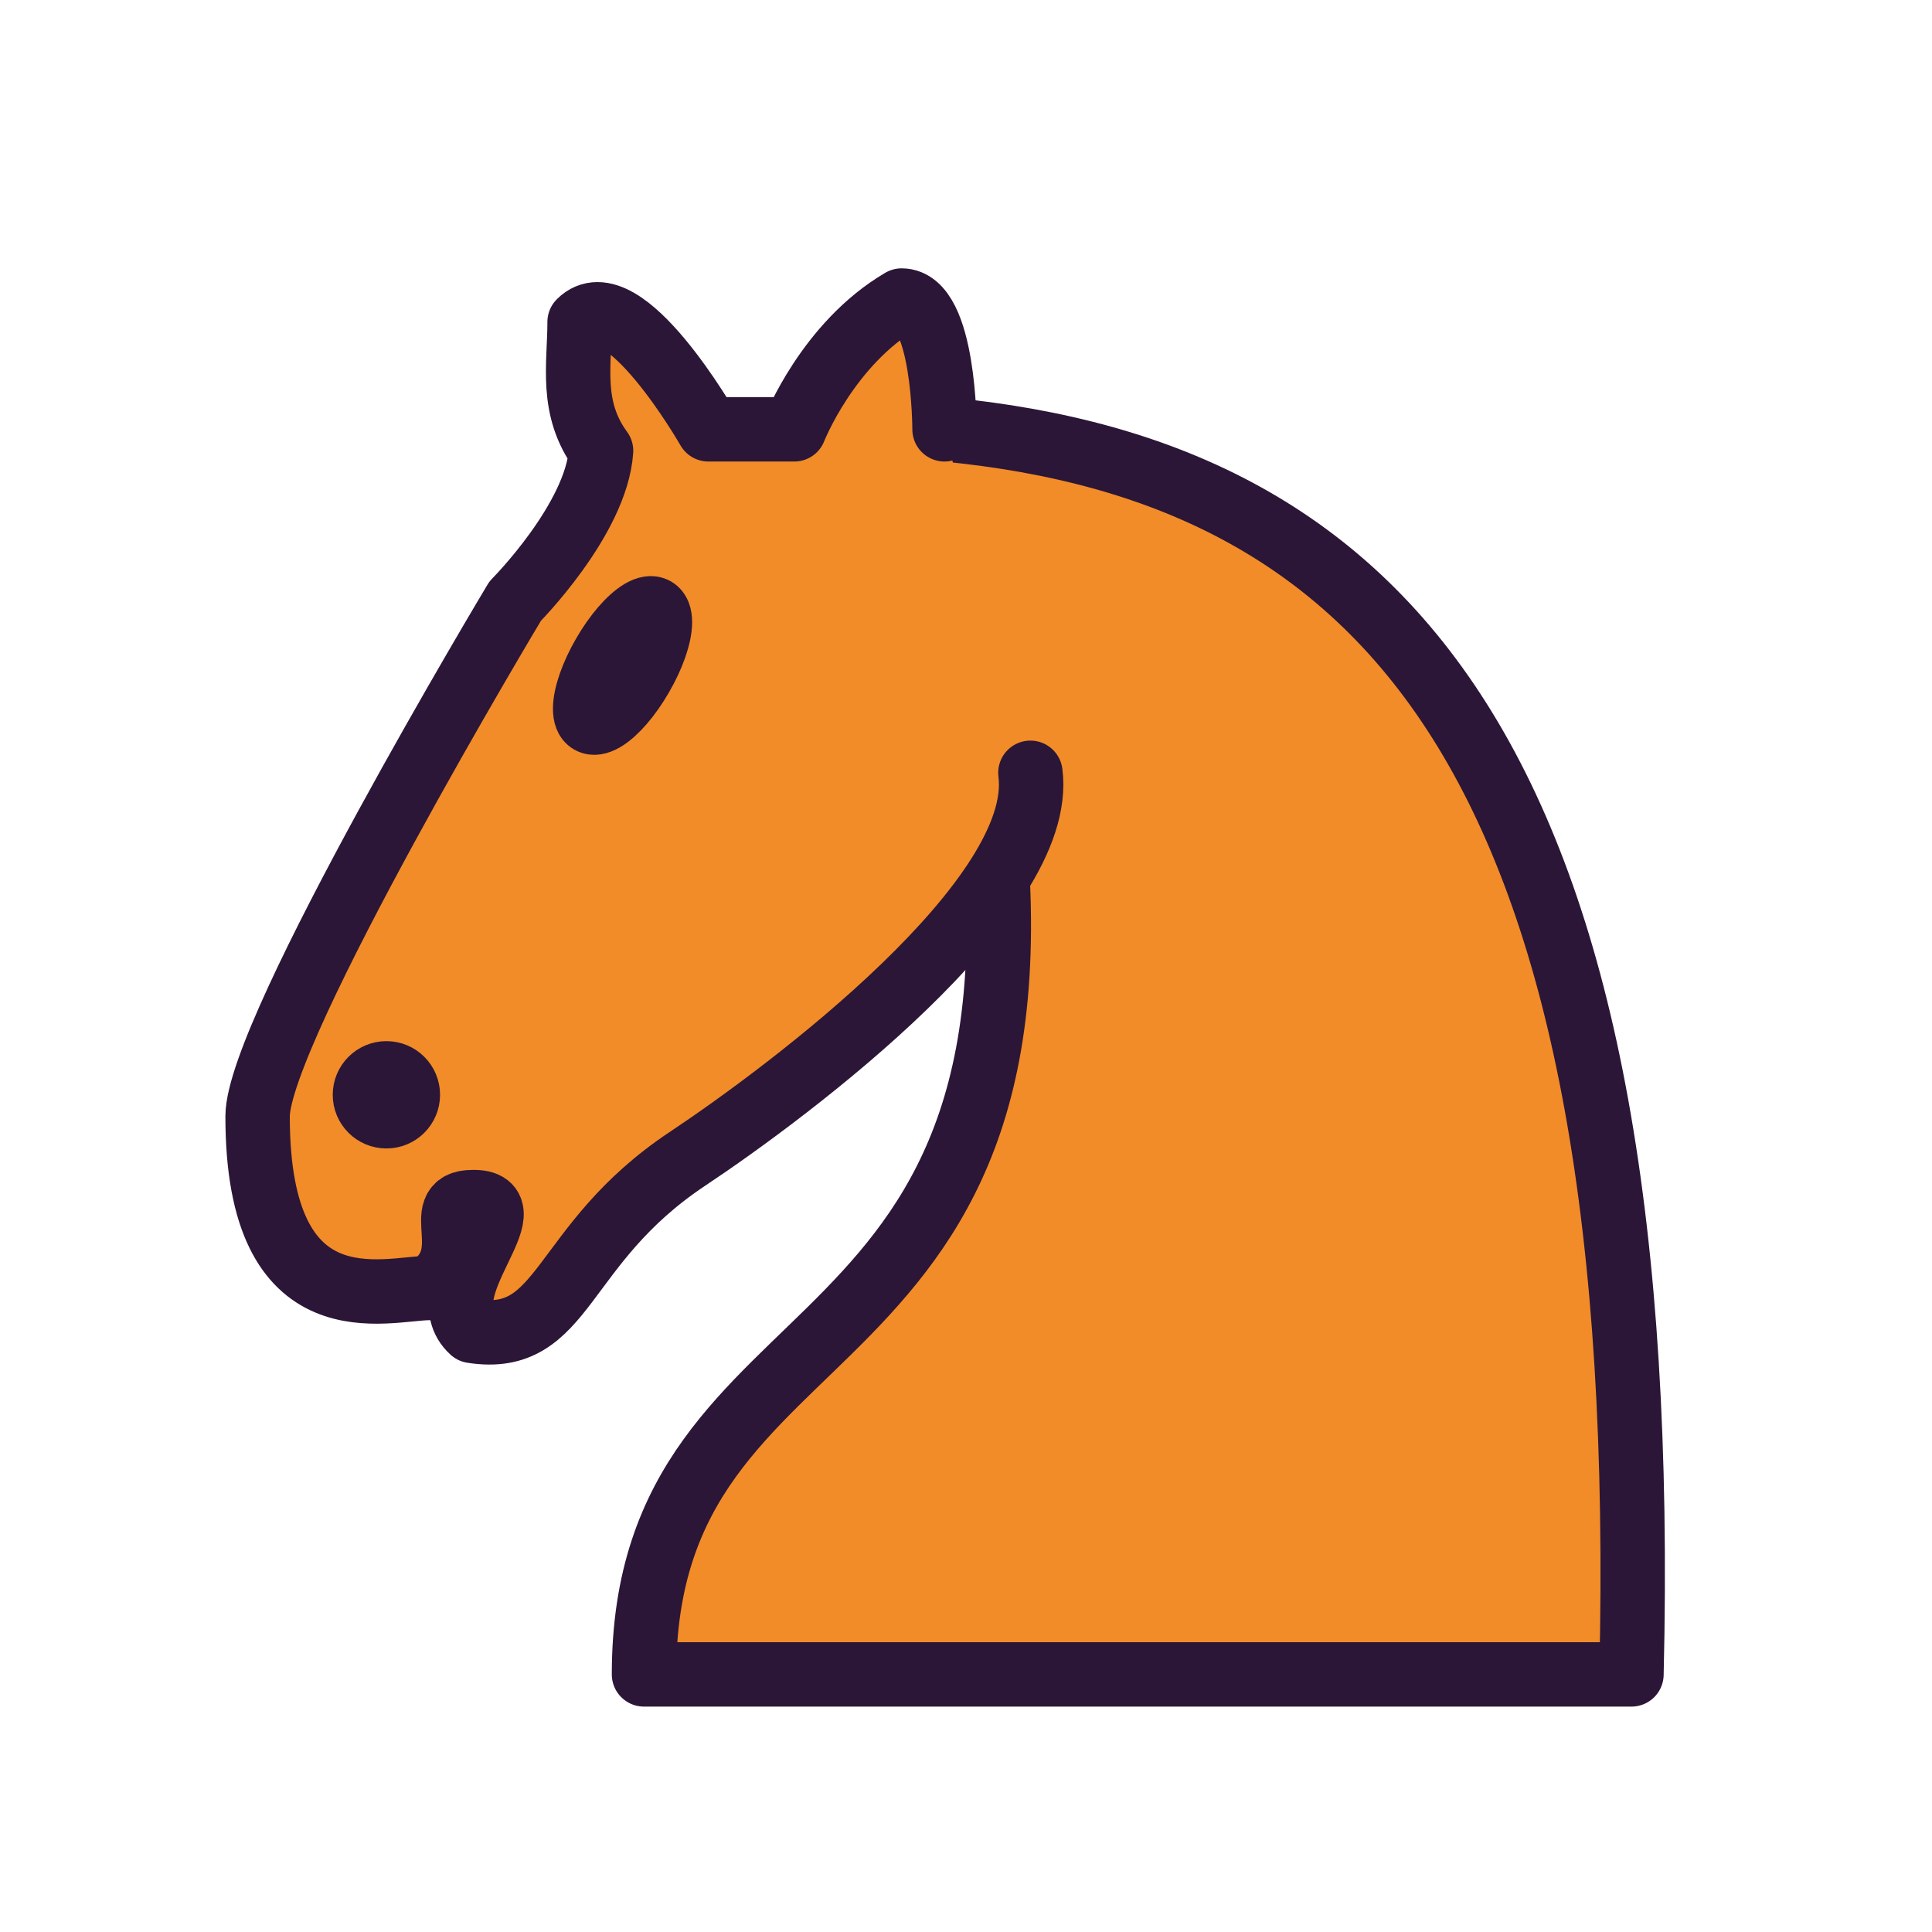
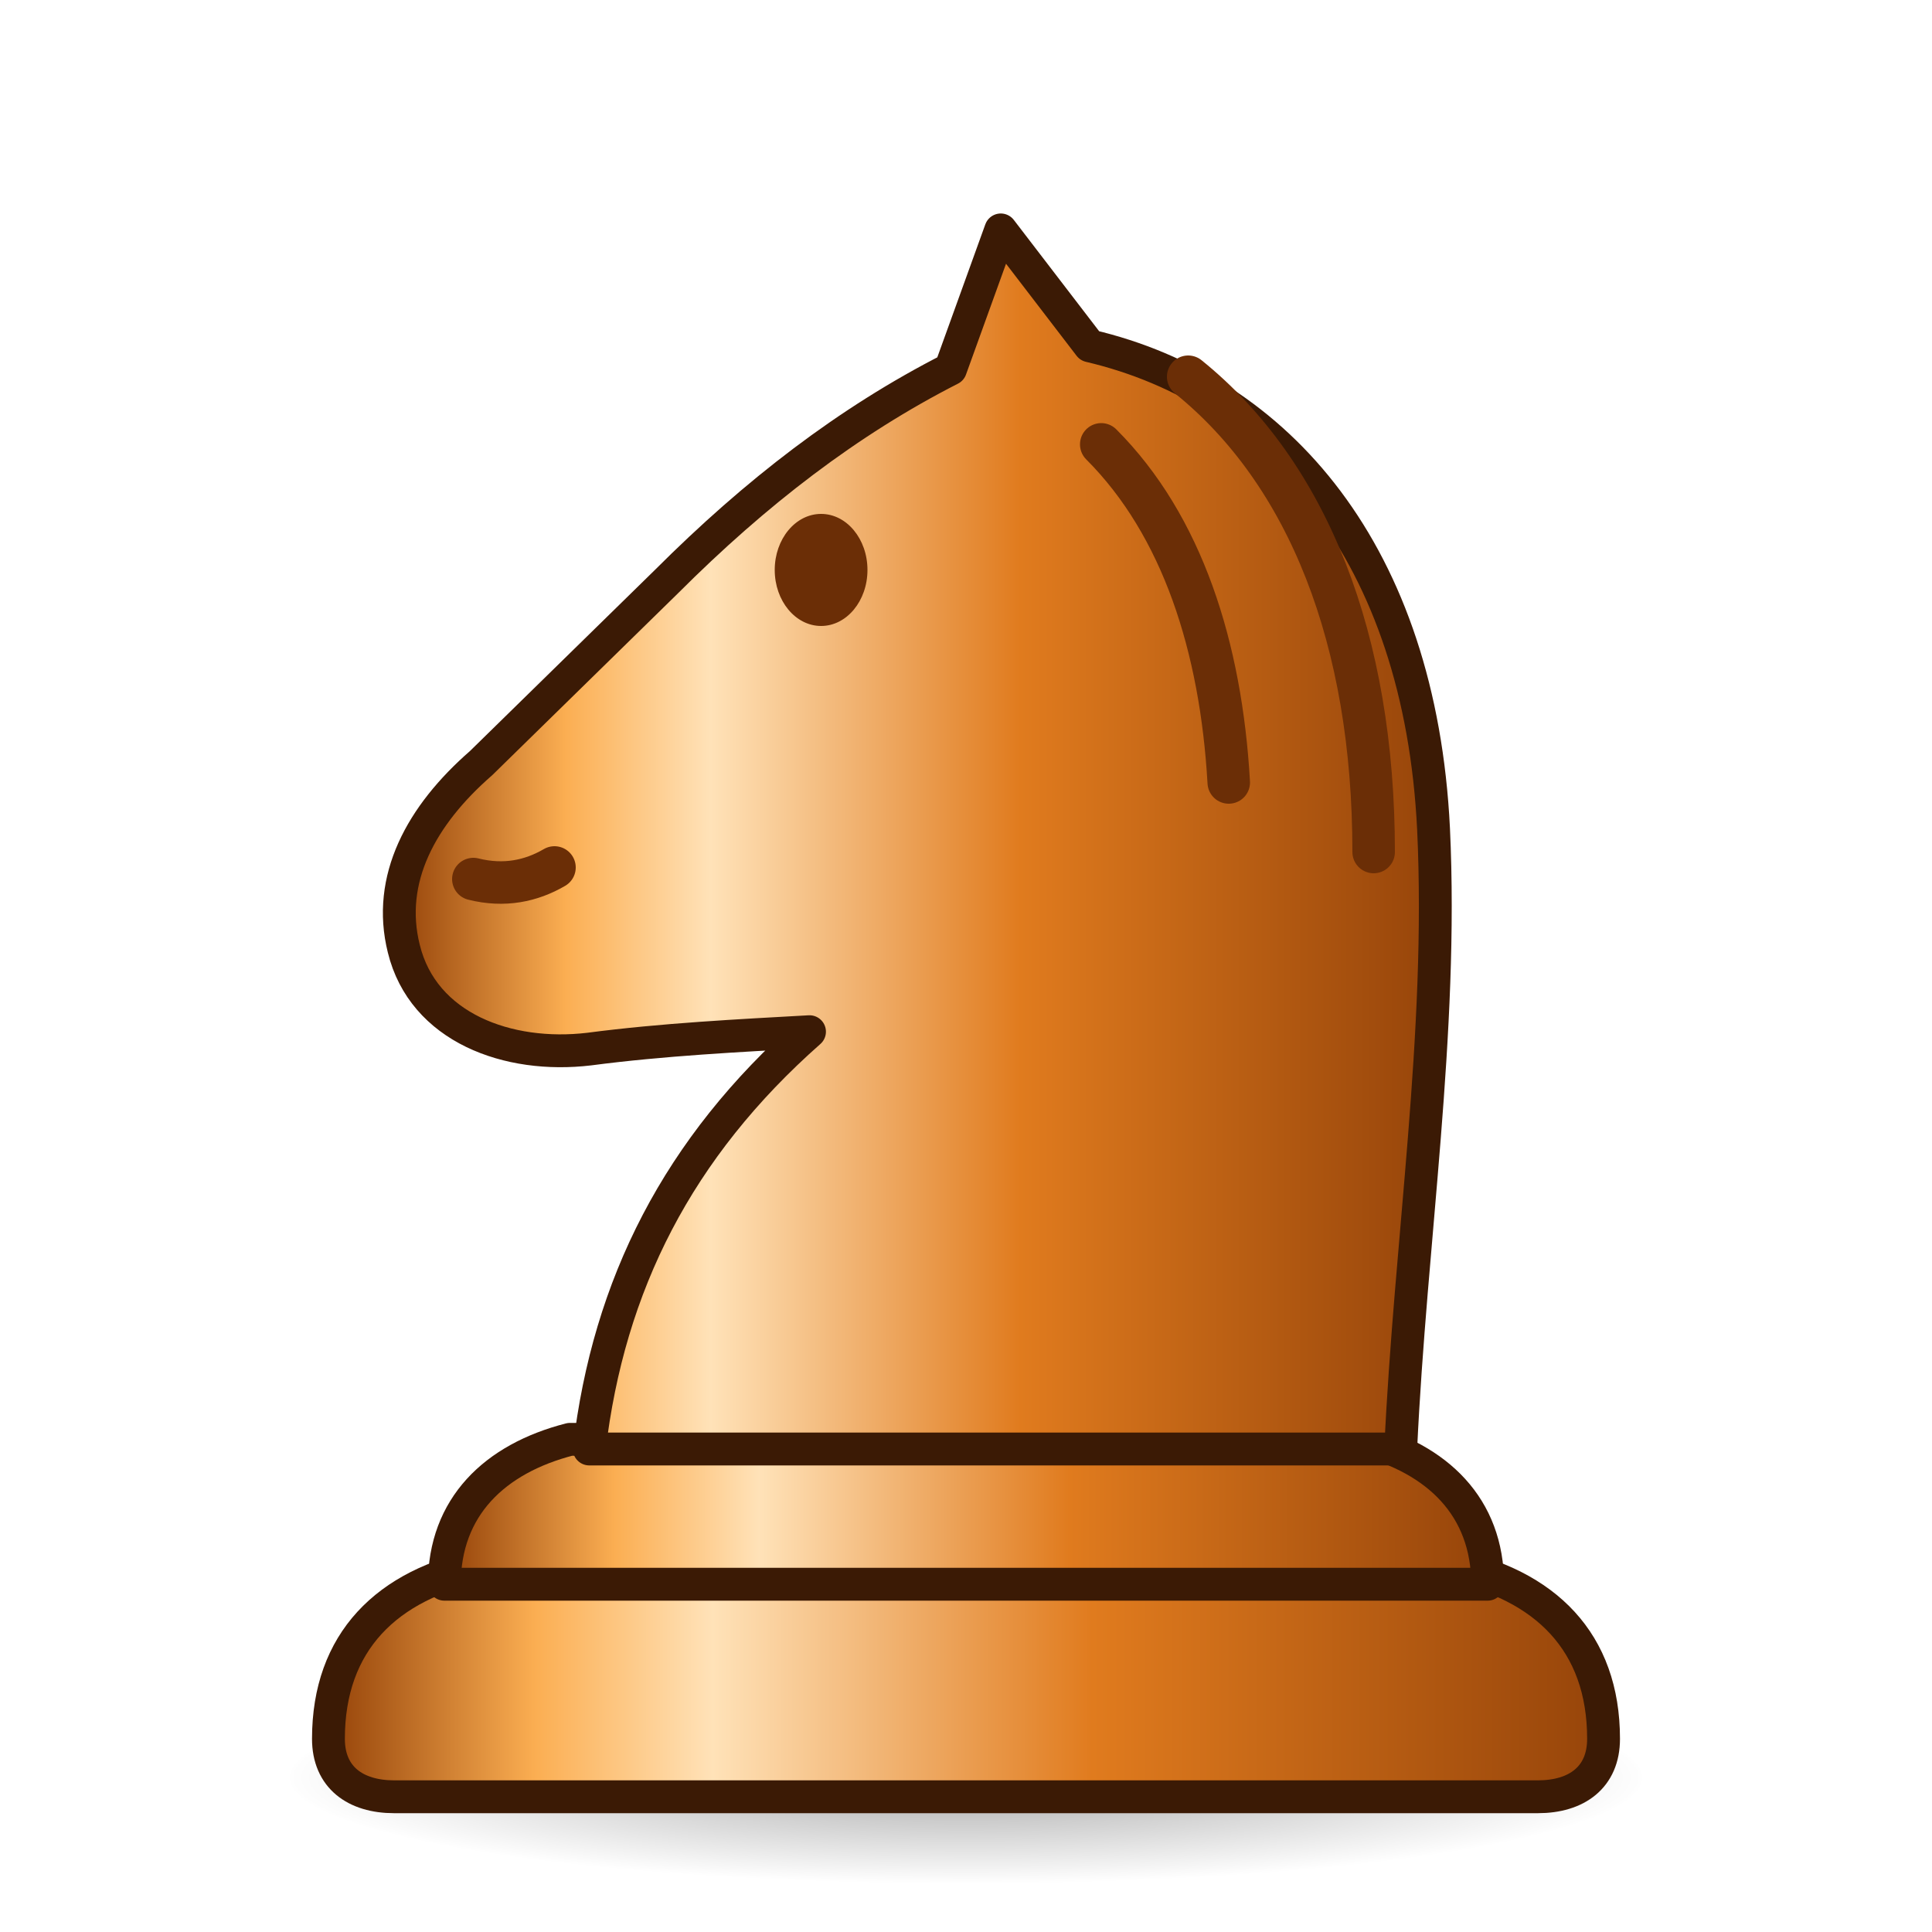
- <svg xmlns="http://www.w3.org/2000/svg" width="45" height="45">
-   <g fill="#2B1638">
-     <g fill="none" fill-rule="evenodd" stroke="#2B1638" stroke-width="1.5" stroke-linecap="round" stroke-linejoin="round">
-       <path d="M22 10c10.5 1 16.5 8 16 29H15c0-9 10-6.5 8-21" fill="#F28C28" />
-       <path d="M24 18c.38 2.91-5.55 7.37-8 9-3 2-2.82 4.34-5 4-1.042-.94 1.41-3.04 0-3-1 0 .19 1.23-1 2-1 0-4.003 1-4-4 0-2 6-12 6-12s1.89-1.9 2-3.5c-.73-.994-.5-2-.5-3 1-1 3 2.5 3 2.5h2s.78-1.992 2.5-3c1 0 1 3 1 3" fill="#F28C28" />
-       <path d="M9.5 25.5a.5.5 0 1 1-1 0 .5.5 0 1 1 1 0zm5.433-9.75a.5 1.5 30 1 1-.866-.5.5 1.5 30 1 1 .866.5z" fill="#2B1638" />
-     </g>
+ <svg xmlns="http://www.w3.org/2000/svg" width="45" height="45" viewBox="0 0 100 100">
+   <defs>
+     <linearGradient id="zy" x1="0" y1="0" x2="1" y2="0">
+       <stop offset="0" stop-color="#97450A" />
+       <stop offset=".16" stop-color="#FBAE52" />
+       <stop offset=".3" stop-color="#FFE2B8" />
+       <stop offset=".6" stop-color="#E07B1E" />
+       <stop offset="1" stop-color="#97450A" />
+     </linearGradient>
+     <radialGradient id="ku" cx=".36" cy=".3" r=".78">
+       <stop offset="0" stop-color="#FFE2B8" />
+       <stop offset=".38" stop-color="#FBAE52" />
+       <stop offset=".8" stop-color="#E07B1E" />
+       <stop offset="1" stop-color="#97450A" />
+     </radialGradient>
+     <radialGradient id="sch" cx=".5" cy=".5" r=".5">
+       <stop offset="0" stop-color="#000" stop-opacity=".34" />
+       <stop offset="1" stop-color="#000" stop-opacity="0" />
+     </radialGradient>
+   </defs>
+   <ellipse cx="50" cy="92" rx="35" ry="5.5" fill="url(#sch)" />
+   <g fill="url(#zy)" stroke="#3B1A05" stroke-width="1.7" stroke-linejoin="round">
+     <path d="M17 90c0-5 3-8 8-9h50c5 1 8 4 8 9 0 2-1.4 3-3.4 3H20.4C18.4 93 17 92 17 90z" />
+   </g>
+   <g fill="url(#zy)" stroke="#3B1A05" stroke-width="1.7" stroke-linejoin="round">
+     <path d="M23 82c0-4 2.6-6.5 6.5-7.5h41c3.9 1 6.5 3.5 6.5 7.5z" />
+   </g>
+   <g fill="url(#zy)" stroke="#3B1A05" stroke-width="1.7" stroke-linejoin="round">
+     <path d="M30.5 75c1-8.5 4.6-15.6 11.4-21.6-3.6.2-7.6.4-11.4.9-4.2.5-8.6-1.1-9.6-5.2-.9-3.6.9-6.9 4-9.6l9.6-9.4c4.6-4.6 9.4-8.3 14.7-11l2.6-7.2 4.6 6c9.8 2.3 17.1 10.8 17.8 25 .5 10.6-1.2 21.3-1.7 32.1z" />
+   </g>
+   <g fill="none" stroke="#6B2E06" stroke-width="2.2" stroke-linecap="round">
+     <path d="M61.5 19.5c6.2 5 9.6 13.6 9.6 24.6M57 23c4.2 4.2 6.2 10.5 6.6 17.5" />
+   </g>
+   <g fill="none" stroke="#6B2E06" stroke-width="2.2" stroke-linecap="round">
+     <path d="M24.5 45.5c1.6.4 3 .1 4.2-.6" />
+   </g>
+   <g fill="#6B2E06" stroke="none">
+     <ellipse cx="42.5" cy="29.5" rx="2.4" ry="2.9" />
  </g>
</svg>
